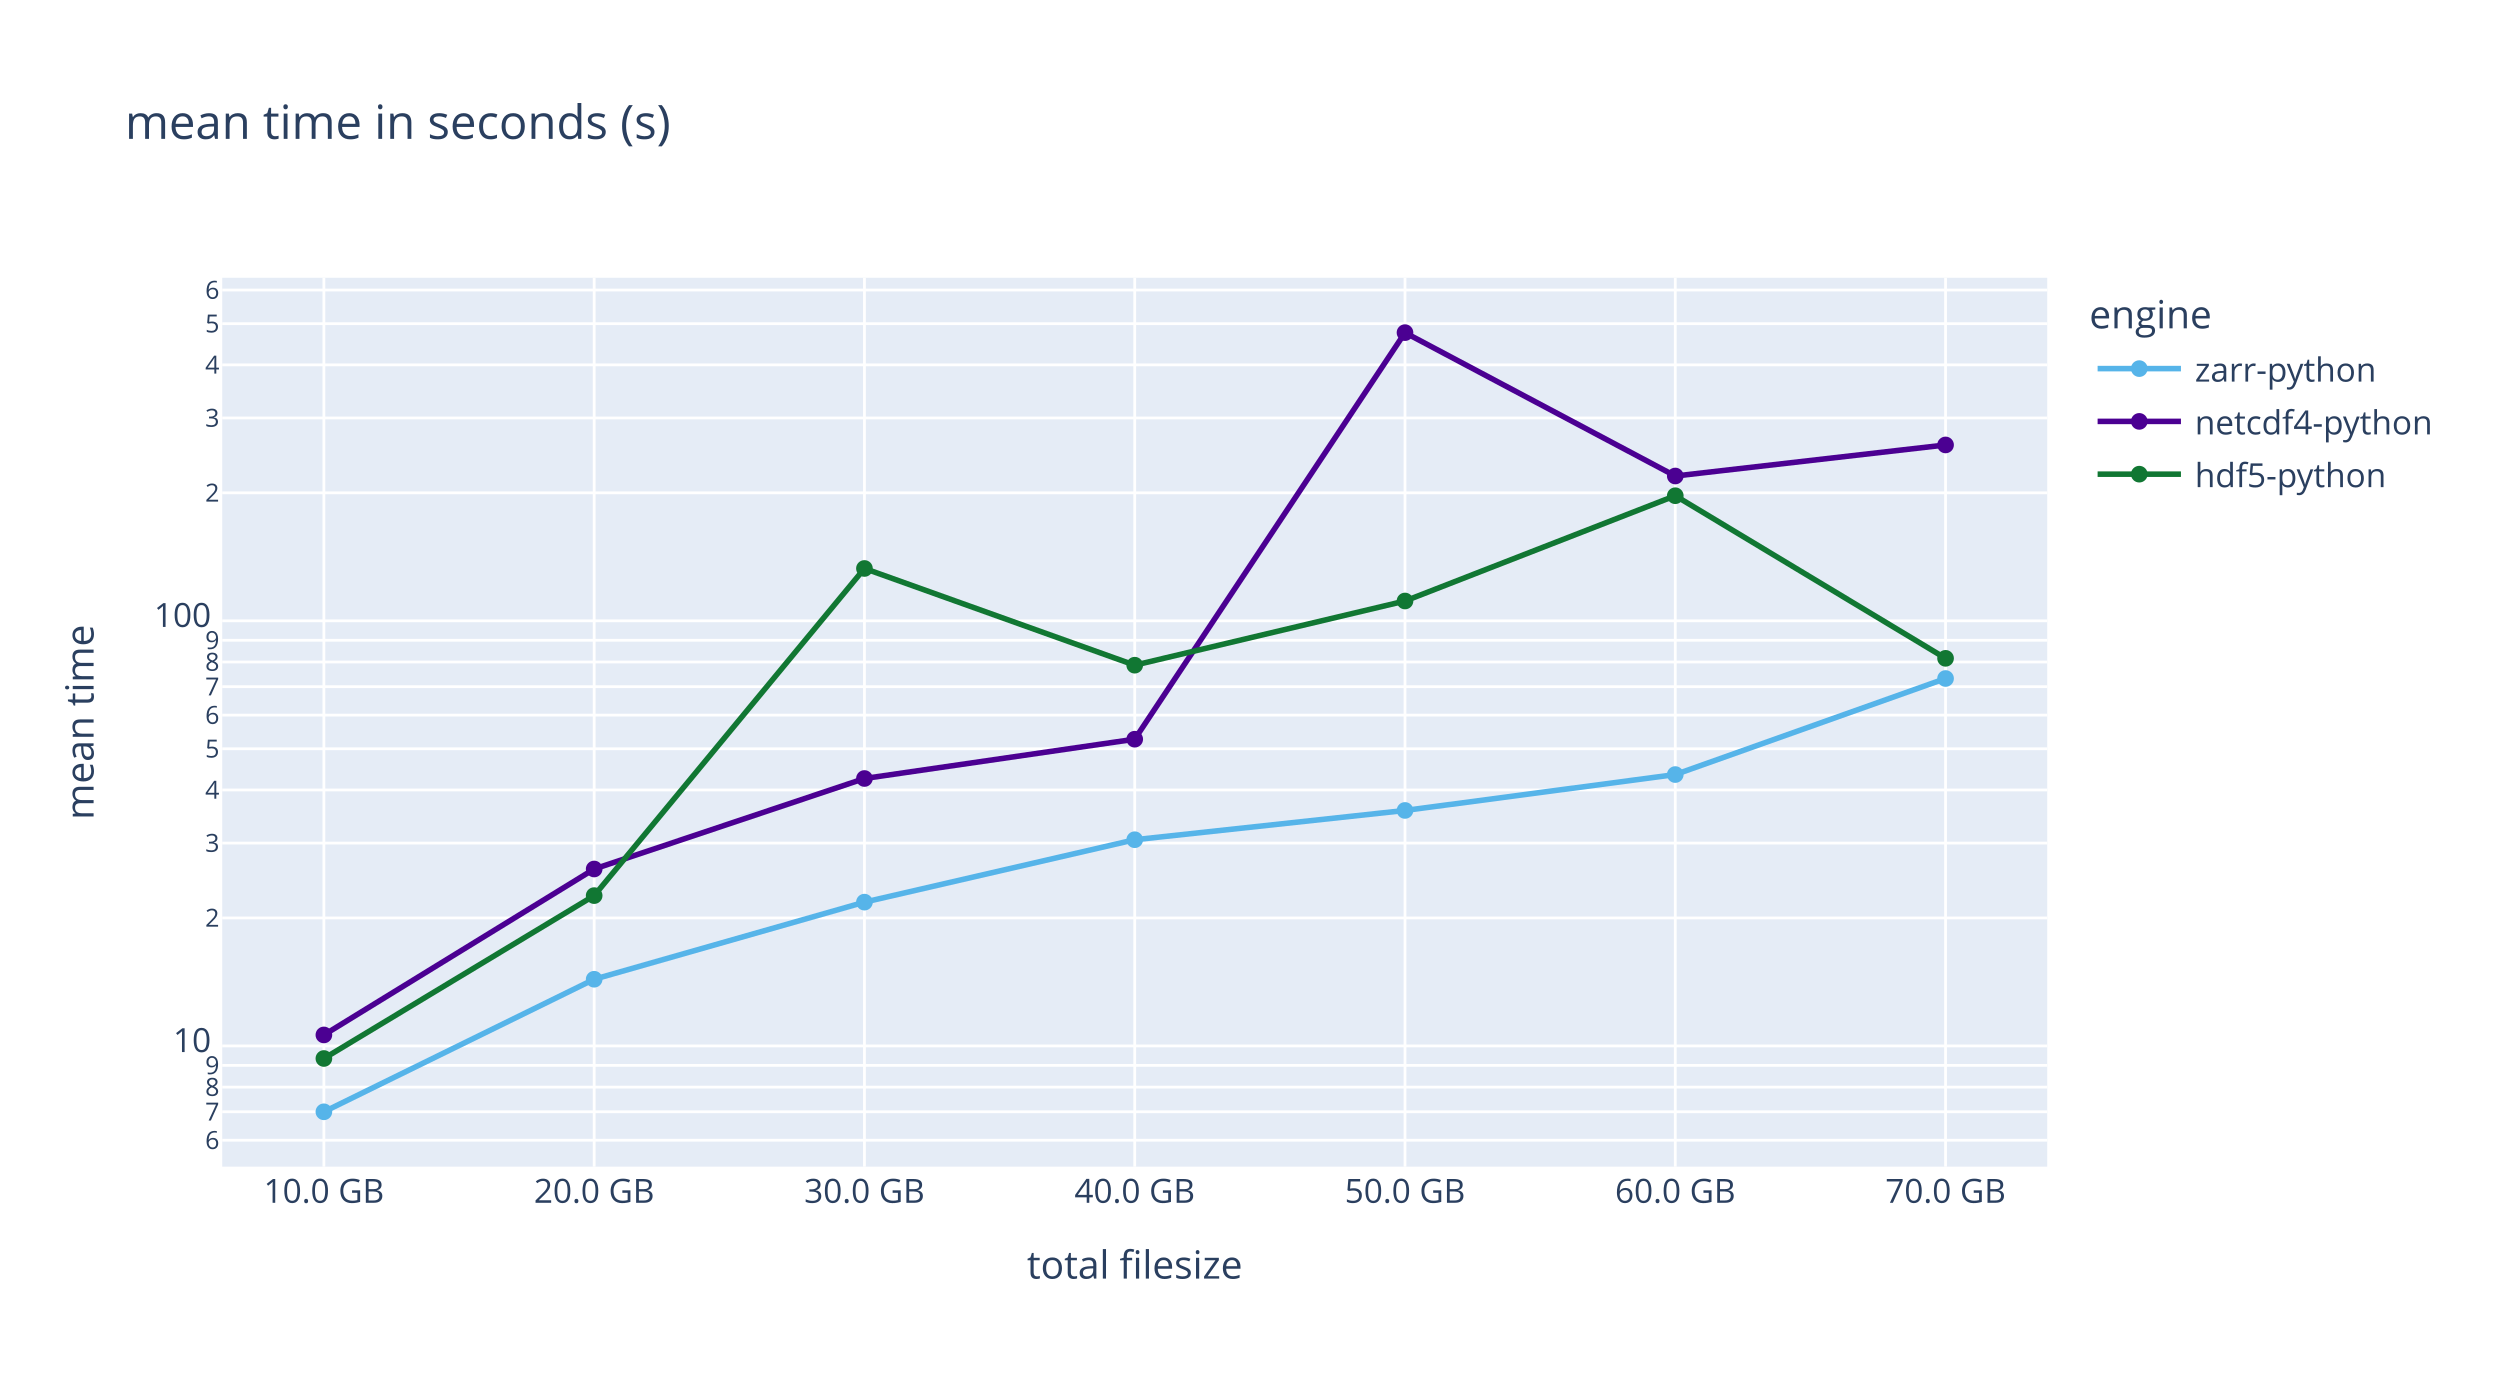
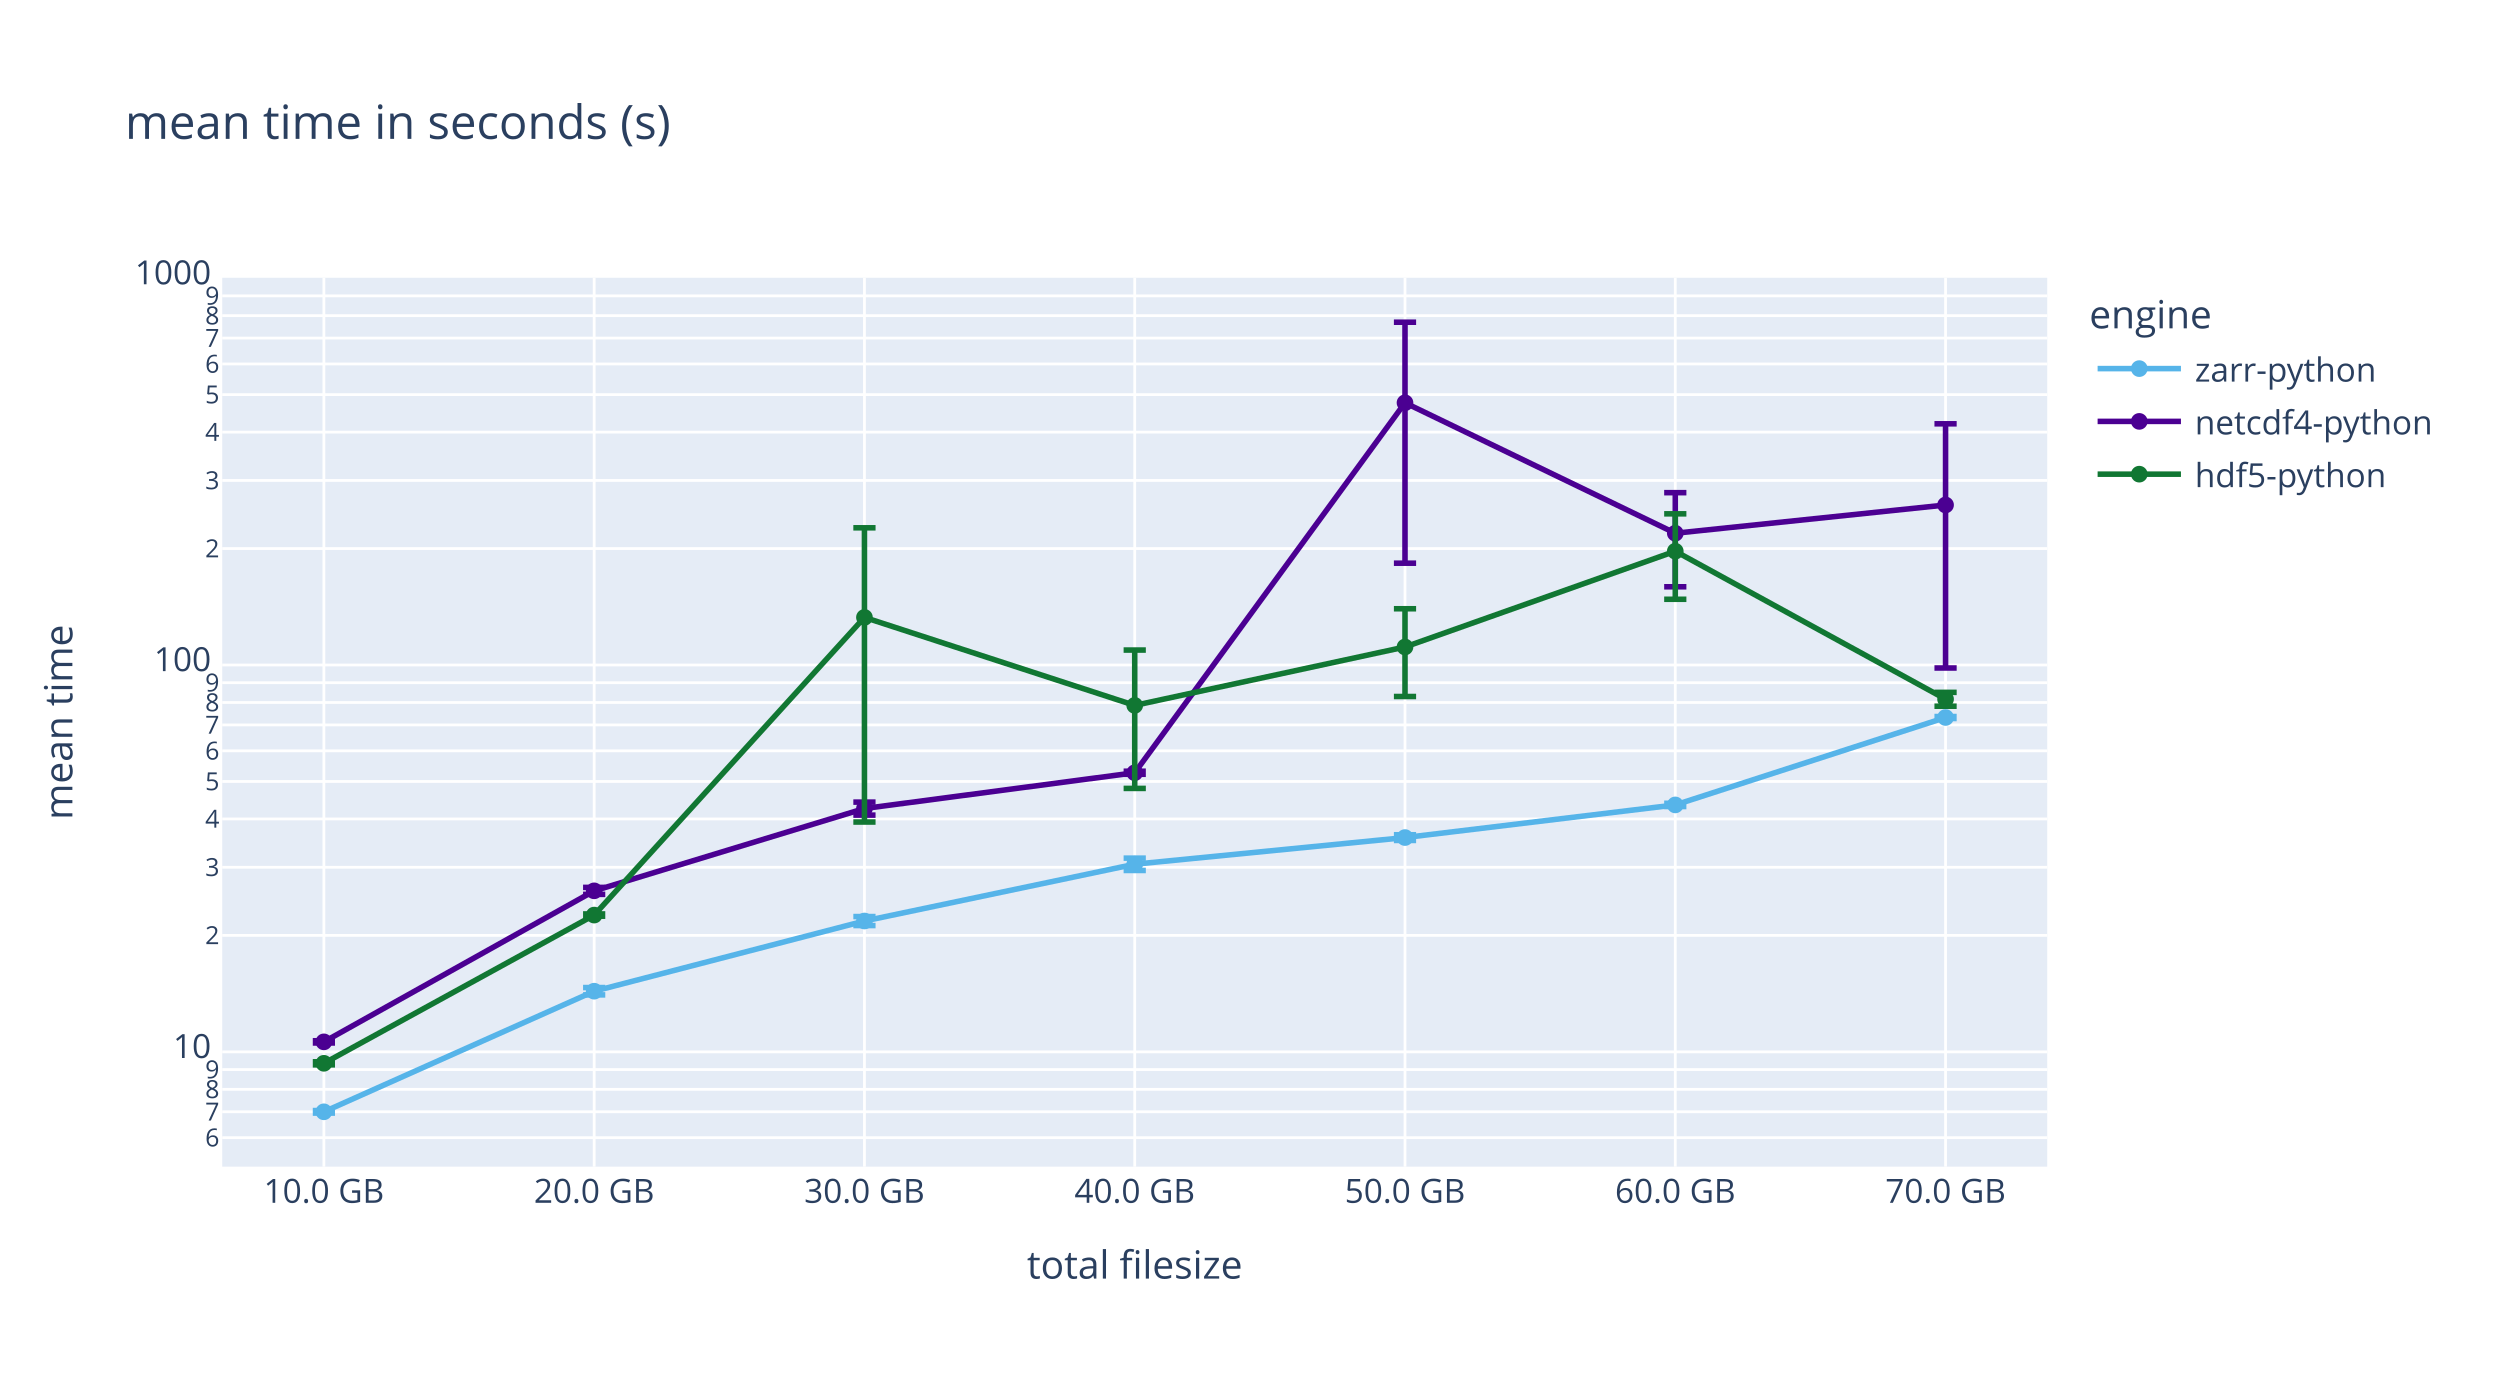
<svg xmlns="http://www.w3.org/2000/svg" class="main-svg" width="900" height="500" style="" viewBox="0 0 900 500">
  <rect x="0" y="0" width="900" height="500" style="fill: rgb(255, 255, 255); fill-opacity: 1;" />
-   <defs id="defs-751f26">
+   <defs id="defs-226119">
    <g class="clips">
-       <clipPath id="clip751f26xyplot" class="plotclip">
+       <clipPath id="clip226119xyplot" class="plotclip">
        <rect width="657" height="320" />
      </clipPath>
-       <clipPath class="axesclip" id="clip751f26x">
+       <clipPath class="axesclip" id="clip226119x">
        <rect x="80" y="0" width="657" height="500" />
      </clipPath>
-       <clipPath class="axesclip" id="clip751f26y">
+       <clipPath class="axesclip" id="clip226119y">
        <rect x="0" y="100" width="900" height="320" />
      </clipPath>
-       <clipPath class="axesclip" id="clip751f26xy">
+       <clipPath class="axesclip" id="clip226119xy">
        <rect x="80" y="100" width="657" height="320" />
      </clipPath>
    </g>
    <g class="gradients" />
    <g class="patterns" />
  </defs>
  <g class="bglayer">
    <rect class="bg" x="80" y="100" width="657" height="320" style="fill: rgb(229, 236, 246); fill-opacity: 1; stroke-width: 0;" />
  </g>
  <g class="layer-below">
    <g class="imagelayer" />
    <g class="shapelayer" />
  </g>
  <g class="cartesianlayer">
    <g class="subplot xy">
      <g class="layer-subplot">
        <g class="shapelayer" />
        <g class="imagelayer" />
      </g>
      <g class="minor-gridlayer">
        <g class="x" />
        <g class="y" />
      </g>
      <g class="gridlayer">
        <g class="x">
          <path class="xgrid crisp" transform="translate(116.6,0)" d="M0,100v320" style="stroke: rgb(255, 255, 255); stroke-opacity: 1; stroke-width: 1px;" />
          <path class="xgrid crisp" transform="translate(213.9,0)" d="M0,100v320" style="stroke: rgb(255, 255, 255); stroke-opacity: 1; stroke-width: 1px;" />
          <path class="xgrid crisp" transform="translate(311.2,0)" d="M0,100v320" style="stroke: rgb(255, 255, 255); stroke-opacity: 1; stroke-width: 1px;" />
          <path class="xgrid crisp" transform="translate(408.5,0)" d="M0,100v320" style="stroke: rgb(255, 255, 255); stroke-opacity: 1; stroke-width: 1px;" />
          <path class="xgrid crisp" transform="translate(505.8,0)" d="M0,100v320" style="stroke: rgb(255, 255, 255); stroke-opacity: 1; stroke-width: 1px;" />
          <path class="xgrid crisp" transform="translate(603.1,0)" d="M0,100v320" style="stroke: rgb(255, 255, 255); stroke-opacity: 1; stroke-width: 1px;" />
          <path class="xgrid crisp" transform="translate(700.4,0)" d="M0,100v320" style="stroke: rgb(255, 255, 255); stroke-opacity: 1; stroke-width: 1px;" />
        </g>
        <g class="y">
-           <path class="ygrid crisp" transform="translate(0,410.48)" d="M80,0h657" style="stroke: rgb(255, 255, 255); stroke-opacity: 1; stroke-width: 1px;" />
+           <path class="ygrid crisp" transform="translate(0,409.56)" d="M80,0h657" style="stroke: rgb(255, 255, 255); stroke-opacity: 1; stroke-width: 1px;" />
          <path class="ygrid crisp" transform="translate(0,400.24)" d="M80,0h657" style="stroke: rgb(255, 255, 255); stroke-opacity: 1; stroke-width: 1px;" />
-           <path class="ygrid crisp" transform="translate(0,391.36)" d="M80,0h657" style="stroke: rgb(255, 255, 255); stroke-opacity: 1; stroke-width: 1px;" />
-           <path class="ygrid crisp" transform="translate(0,383.54)" d="M80,0h657" style="stroke: rgb(255, 255, 255); stroke-opacity: 1; stroke-width: 1px;" />
-           <path class="ygrid crisp" transform="translate(0,376.53)" d="M80,0h657" style="stroke: rgb(255, 255, 255); stroke-opacity: 1; stroke-width: 1px;" />
-           <path class="ygrid crisp" transform="translate(0,330.46)" d="M80,0h657" style="stroke: rgb(255, 255, 255); stroke-opacity: 1; stroke-width: 1px;" />
-           <path class="ygrid crisp" transform="translate(0,303.51)" d="M80,0h657" style="stroke: rgb(255, 255, 255); stroke-opacity: 1; stroke-width: 1px;" />
-           <path class="ygrid crisp" transform="translate(0,284.39)" d="M80,0h657" style="stroke: rgb(255, 255, 255); stroke-opacity: 1; stroke-width: 1px;" />
-           <path class="ygrid crisp" transform="translate(0,269.56)" d="M80,0h657" style="stroke: rgb(255, 255, 255); stroke-opacity: 1; stroke-width: 1px;" />
-           <path class="ygrid crisp" transform="translate(0,257.44)" d="M80,0h657" style="stroke: rgb(255, 255, 255); stroke-opacity: 1; stroke-width: 1px;" />
-           <path class="ygrid crisp" transform="translate(0,247.2)" d="M80,0h657" style="stroke: rgb(255, 255, 255); stroke-opacity: 1; stroke-width: 1px;" />
-           <path class="ygrid crisp" transform="translate(0,238.32)" d="M80,0h657" style="stroke: rgb(255, 255, 255); stroke-opacity: 1; stroke-width: 1px;" />
-           <path class="ygrid crisp" transform="translate(0,230.5)" d="M80,0h657" style="stroke: rgb(255, 255, 255); stroke-opacity: 1; stroke-width: 1px;" />
-           <path class="ygrid crisp" transform="translate(0,223.49)" d="M80,0h657" style="stroke: rgb(255, 255, 255); stroke-opacity: 1; stroke-width: 1px;" />
-           <path class="ygrid crisp" transform="translate(0,177.42)" d="M80,0h657" style="stroke: rgb(255, 255, 255); stroke-opacity: 1; stroke-width: 1px;" />
-           <path class="ygrid crisp" transform="translate(0,150.47)" d="M80,0h657" style="stroke: rgb(255, 255, 255); stroke-opacity: 1; stroke-width: 1px;" />
-           <path class="ygrid crisp" transform="translate(0,131.35)" d="M80,0h657" style="stroke: rgb(255, 255, 255); stroke-opacity: 1; stroke-width: 1px;" />
-           <path class="ygrid crisp" transform="translate(0,116.52)" d="M80,0h657" style="stroke: rgb(255, 255, 255); stroke-opacity: 1; stroke-width: 1px;" />
-           <path class="ygrid crisp" transform="translate(0,104.41)" d="M80,0h657" style="stroke: rgb(255, 255, 255); stroke-opacity: 1; stroke-width: 1px;" />
+           <path class="ygrid crisp" transform="translate(0,392.16)" d="M80,0h657" style="stroke: rgb(255, 255, 255); stroke-opacity: 1; stroke-width: 1px;" />
+           <path class="ygrid crisp" transform="translate(0,385.04)" d="M80,0h657" style="stroke: rgb(255, 255, 255); stroke-opacity: 1; stroke-width: 1px;" />
+           <path class="ygrid crisp" transform="translate(0,378.67)" d="M80,0h657" style="stroke: rgb(255, 255, 255); stroke-opacity: 1; stroke-width: 1px;" />
+           <path class="ygrid crisp" transform="translate(0,336.74)" d="M80,0h657" style="stroke: rgb(255, 255, 255); stroke-opacity: 1; stroke-width: 1px;" />
+           <path class="ygrid crisp" transform="translate(0,312.22)" d="M80,0h657" style="stroke: rgb(255, 255, 255); stroke-opacity: 1; stroke-width: 1px;" />
+           <path class="ygrid crisp" transform="translate(0,294.82)" d="M80,0h657" style="stroke: rgb(255, 255, 255); stroke-opacity: 1; stroke-width: 1px;" />
+           <path class="ygrid crisp" transform="translate(0,281.33)" d="M80,0h657" style="stroke: rgb(255, 255, 255); stroke-opacity: 1; stroke-width: 1px;" />
+           <path class="ygrid crisp" transform="translate(0,270.3)" d="M80,0h657" style="stroke: rgb(255, 255, 255); stroke-opacity: 1; stroke-width: 1px;" />
+           <path class="ygrid crisp" transform="translate(0,260.97)" d="M80,0h657" style="stroke: rgb(255, 255, 255); stroke-opacity: 1; stroke-width: 1px;" />
+           <path class="ygrid crisp" transform="translate(0,252.9)" d="M80,0h657" style="stroke: rgb(255, 255, 255); stroke-opacity: 1; stroke-width: 1px;" />
+           <path class="ygrid crisp" transform="translate(0,245.77)" d="M80,0h657" style="stroke: rgb(255, 255, 255); stroke-opacity: 1; stroke-width: 1px;" />
+           <path class="ygrid crisp" transform="translate(0,239.4)" d="M80,0h657" style="stroke: rgb(255, 255, 255); stroke-opacity: 1; stroke-width: 1px;" />
+           <path class="ygrid crisp" transform="translate(0,197.48)" d="M80,0h657" style="stroke: rgb(255, 255, 255); stroke-opacity: 1; stroke-width: 1px;" />
+           <path class="ygrid crisp" transform="translate(0,172.96)" d="M80,0h657" style="stroke: rgb(255, 255, 255); stroke-opacity: 1; stroke-width: 1px;" />
+           <path class="ygrid crisp" transform="translate(0,155.56)" d="M80,0h657" style="stroke: rgb(255, 255, 255); stroke-opacity: 1; stroke-width: 1px;" />
+           <path class="ygrid crisp" transform="translate(0,142.06)" d="M80,0h657" style="stroke: rgb(255, 255, 255); stroke-opacity: 1; stroke-width: 1px;" />
+           <path class="ygrid crisp" transform="translate(0,131.03)" d="M80,0h657" style="stroke: rgb(255, 255, 255); stroke-opacity: 1; stroke-width: 1px;" />
+           <path class="ygrid crisp" transform="translate(0,121.71)" d="M80,0h657" style="stroke: rgb(255, 255, 255); stroke-opacity: 1; stroke-width: 1px;" />
+           <path class="ygrid crisp" transform="translate(0,113.63)" d="M80,0h657" style="stroke: rgb(255, 255, 255); stroke-opacity: 1; stroke-width: 1px;" />
+           <path class="ygrid crisp" transform="translate(0,106.51)" d="M80,0h657" style="stroke: rgb(255, 255, 255); stroke-opacity: 1; stroke-width: 1px;" />
        </g>
      </g>
      <g class="zerolinelayer" />
      <g class="layer-between">
        <g class="shapelayer" />
        <g class="imagelayer" />
      </g>
      <path class="xlines-below" />
      <path class="ylines-below" />
      <g class="overlines-below" />
      <g class="xaxislayer-below" />
      <g class="yaxislayer-below" />
      <g class="overaxes-below" />
      <g class="overplot">
-         <g class="xy" transform="translate(80,100)" clip-path="url(#clip751f26xyplot)">
+         <g class="xy" transform="translate(80,100)" clip-path="url(#clip226119xyplot)">
          <g class="scatterlayer mlayer">
-             <g class="trace scatter trace67df8c" style="stroke-miterlimit: 2; opacity: 1;">
+             <g class="trace scatter trace2de178" style="stroke-miterlimit: 2; opacity: 1;">
              <g class="fills" />
-               <g class="errorbars" />
+               <g class="errorbars">
+                 <g class="errorbar">
+                   <path class="yerror" d="M32.6,299.8h8m-4,0V300.71m-4,0h8" style="vector-effect: none; stroke-width: 2px; stroke: rgb(86, 180, 233); stroke-opacity: 1;" />
+                 </g>
+                 <g class="errorbar">
+                   <path class="yerror" d="M129.9,255.52h8m-4,0V258.16m-4,0h8" style="vector-effect: none; stroke-width: 2px; stroke: rgb(86, 180, 233); stroke-opacity: 1;" />
+                 </g>
+                 <g class="errorbar">
+                   <path class="yerror" d="M227.2,229.96h8m-4,0V233.2m-4,0h8" style="vector-effect: none; stroke-width: 2px; stroke: rgb(86, 180, 233); stroke-opacity: 1;" />
+                 </g>
+                 <g class="errorbar">
+                   <path class="yerror" d="M324.5,208.93h8m-4,0V213.37m-4,0h8" style="vector-effect: none; stroke-width: 2px; stroke: rgb(86, 180, 233); stroke-opacity: 1;" />
+                 </g>
+                 <g class="errorbar">
+                   <path class="yerror" d="M421.8,200.51h8m-4,0V202.56m-4,0h8" style="vector-effect: none; stroke-width: 2px; stroke: rgb(86, 180, 233); stroke-opacity: 1;" />
+                 </g>
+                 <g class="errorbar">
+                   <path class="yerror" d="M519.1,189.18h8m-4,0V190.35m-4,0h8" style="vector-effect: none; stroke-width: 2px; stroke: rgb(86, 180, 233); stroke-opacity: 1;" />
+                 </g>
+                 <g class="errorbar">
+                   <path class="yerror" d="M616.4,157.95h8m-4,0V158.66m-4,0h8" style="vector-effect: none; stroke-width: 2px; stroke: rgb(86, 180, 233); stroke-opacity: 1;" />
+                 </g>
+               </g>
              <g class="lines">
-                 <path class="js-line" d="M36.6,300.25L133.9,252.53L231.2,224.77L328.5,202.3L425.8,191.76L523.1,178.84L620.4,144.26" style="vector-effect: none; fill: none; stroke: rgb(86, 180, 233); stroke-opacity: 1; stroke-width: 2px; opacity: 1;" />
+                 <path class="js-line" d="M36.6,300.25L133.9,256.83L231.2,231.56L328.5,211.11L425.8,201.52L523.1,189.77L620.4,158.3" style="vector-effect: none; fill: none; stroke: rgb(86, 180, 233); stroke-opacity: 1; stroke-width: 2px; opacity: 1;" />
              </g>
              <g class="points">
                <path class="point plotly-customdata" transform="translate(36.6,300.25)" d="M3,0A3,3 0 1,1 0,-3A3,3 0 0,1 3,0Z" style="opacity: 1; stroke-width: 0px; fill: rgb(86, 180, 233); fill-opacity: 1;" />
-                 <path class="point plotly-customdata" transform="translate(133.9,252.53)" d="M3,0A3,3 0 1,1 0,-3A3,3 0 0,1 3,0Z" style="opacity: 1; stroke-width: 0px; fill: rgb(86, 180, 233); fill-opacity: 1;" />
-                 <path class="point plotly-customdata" transform="translate(231.2,224.77)" d="M3,0A3,3 0 1,1 0,-3A3,3 0 0,1 3,0Z" style="opacity: 1; stroke-width: 0px; fill: rgb(86, 180, 233); fill-opacity: 1;" />
-                 <path class="point plotly-customdata" transform="translate(328.5,202.3)" d="M3,0A3,3 0 1,1 0,-3A3,3 0 0,1 3,0Z" style="opacity: 1; stroke-width: 0px; fill: rgb(86, 180, 233); fill-opacity: 1;" />
-                 <path class="point plotly-customdata" transform="translate(425.8,191.76)" d="M3,0A3,3 0 1,1 0,-3A3,3 0 0,1 3,0Z" style="opacity: 1; stroke-width: 0px; fill: rgb(86, 180, 233); fill-opacity: 1;" />
-                 <path class="point plotly-customdata" transform="translate(523.1,178.84)" d="M3,0A3,3 0 1,1 0,-3A3,3 0 0,1 3,0Z" style="opacity: 1; stroke-width: 0px; fill: rgb(86, 180, 233); fill-opacity: 1;" />
-                 <path class="point plotly-customdata" transform="translate(620.4,144.26)" d="M3,0A3,3 0 1,1 0,-3A3,3 0 0,1 3,0Z" style="opacity: 1; stroke-width: 0px; fill: rgb(86, 180, 233); fill-opacity: 1;" />
+                 <path class="point plotly-customdata" transform="translate(133.9,256.83)" d="M3,0A3,3 0 1,1 0,-3A3,3 0 0,1 3,0Z" style="opacity: 1; stroke-width: 0px; fill: rgb(86, 180, 233); fill-opacity: 1;" />
+                 <path class="point plotly-customdata" transform="translate(231.2,231.56)" d="M3,0A3,3 0 1,1 0,-3A3,3 0 0,1 3,0Z" style="opacity: 1; stroke-width: 0px; fill: rgb(86, 180, 233); fill-opacity: 1;" />
+                 <path class="point plotly-customdata" transform="translate(328.5,211.11)" d="M3,0A3,3 0 1,1 0,-3A3,3 0 0,1 3,0Z" style="opacity: 1; stroke-width: 0px; fill: rgb(86, 180, 233); fill-opacity: 1;" />
+                 <path class="point plotly-customdata" transform="translate(425.8,201.52)" d="M3,0A3,3 0 1,1 0,-3A3,3 0 0,1 3,0Z" style="opacity: 1; stroke-width: 0px; fill: rgb(86, 180, 233); fill-opacity: 1;" />
+                 <path class="point plotly-customdata" transform="translate(523.1,189.77)" d="M3,0A3,3 0 1,1 0,-3A3,3 0 0,1 3,0Z" style="opacity: 1; stroke-width: 0px; fill: rgb(86, 180, 233); fill-opacity: 1;" />
+                 <path class="point plotly-customdata" transform="translate(620.4,158.3)" d="M3,0A3,3 0 1,1 0,-3A3,3 0 0,1 3,0Z" style="opacity: 1; stroke-width: 0px; fill: rgb(86, 180, 233); fill-opacity: 1;" />
              </g>
              <g class="text" />
            </g>
-             <g class="trace scatter tracefeea75" style="stroke-miterlimit: 2; opacity: 1;">
+             <g class="trace scatter tracea28fb2" style="stroke-miterlimit: 2; opacity: 1;">
              <g class="fills" />
-               <g class="errorbars" />
+               <g class="errorbars">
+                 <g class="errorbar">
+                   <path class="yerror" d="M32.6,274.67h8m-4,0V275.47m-4,0h8" style="vector-effect: none; stroke-width: 2px; stroke: rgb(75, 0, 146); stroke-opacity: 1;" />
+                 </g>
+                 <g class="errorbar">
+                   <path class="yerror" d="M129.9,219.46h8m-4,0V221.97m-4,0h8" style="vector-effect: none; stroke-width: 2px; stroke: rgb(75, 0, 146); stroke-opacity: 1;" />
+                 </g>
+                 <g class="errorbar">
+                   <path class="yerror" d="M227.2,188.76h8m-4,0V193.44m-4,0h8" style="vector-effect: none; stroke-width: 2px; stroke: rgb(75, 0, 146); stroke-opacity: 1;" />
+                 </g>
+                 <g class="errorbar">
+                   <path class="yerror" d="M324.5,177.64h8m-4,0V178.74m-4,0h8" style="vector-effect: none; stroke-width: 2px; stroke: rgb(75, 0, 146); stroke-opacity: 1;" />
+                 </g>
+                 <g class="errorbar">
+                   <path class="yerror" d="M421.8,16h8m-4,0V102.75m-4,0h8" style="vector-effect: none; stroke-width: 2px; stroke: rgb(75, 0, 146); stroke-opacity: 1;" />
+                 </g>
+                 <g class="errorbar">
+                   <path class="yerror" d="M519.1,77.36h8m-4,0V111.24m-4,0h8" style="vector-effect: none; stroke-width: 2px; stroke: rgb(75, 0, 146); stroke-opacity: 1;" />
+                 </g>
+                 <g class="errorbar">
+                   <path class="yerror" d="M616.4,52.57h8m-4,0V140.48m-4,0h8" style="vector-effect: none; stroke-width: 2px; stroke: rgb(75, 0, 146); stroke-opacity: 1;" />
+                 </g>
+               </g>
              <g class="lines">
-                 <path class="js-line" d="M36.6,272.58L133.9,212.84L231.2,180.26L328.5,166.11L425.8,19.75L523.1,71.36L620.4,60.18" style="vector-effect: none; fill: none; stroke: rgb(75, 0, 146); stroke-opacity: 1; stroke-width: 2px; opacity: 1;" />
+                 <path class="js-line" d="M36.6,275.07L133.9,220.7L231.2,191.06L328.5,178.19L425.8,45L523.1,91.96L620.4,81.79" style="vector-effect: none; fill: none; stroke: rgb(75, 0, 146); stroke-opacity: 1; stroke-width: 2px; opacity: 1;" />
              </g>
              <g class="points">
-                 <path class="point plotly-customdata" transform="translate(36.6,272.58)" d="M3,0A3,3 0 1,1 0,-3A3,3 0 0,1 3,0Z" style="opacity: 1; stroke-width: 0px; fill: rgb(75, 0, 146); fill-opacity: 1;" />
-                 <path class="point plotly-customdata" transform="translate(133.9,212.84)" d="M3,0A3,3 0 1,1 0,-3A3,3 0 0,1 3,0Z" style="opacity: 1; stroke-width: 0px; fill: rgb(75, 0, 146); fill-opacity: 1;" />
-                 <path class="point plotly-customdata" transform="translate(231.2,180.26)" d="M3,0A3,3 0 1,1 0,-3A3,3 0 0,1 3,0Z" style="opacity: 1; stroke-width: 0px; fill: rgb(75, 0, 146); fill-opacity: 1;" />
-                 <path class="point plotly-customdata" transform="translate(328.5,166.11)" d="M3,0A3,3 0 1,1 0,-3A3,3 0 0,1 3,0Z" style="opacity: 1; stroke-width: 0px; fill: rgb(75, 0, 146); fill-opacity: 1;" />
-                 <path class="point plotly-customdata" transform="translate(425.8,19.75)" d="M3,0A3,3 0 1,1 0,-3A3,3 0 0,1 3,0Z" style="opacity: 1; stroke-width: 0px; fill: rgb(75, 0, 146); fill-opacity: 1;" />
-                 <path class="point plotly-customdata" transform="translate(523.1,71.36)" d="M3,0A3,3 0 1,1 0,-3A3,3 0 0,1 3,0Z" style="opacity: 1; stroke-width: 0px; fill: rgb(75, 0, 146); fill-opacity: 1;" />
-                 <path class="point plotly-customdata" transform="translate(620.4,60.18)" d="M3,0A3,3 0 1,1 0,-3A3,3 0 0,1 3,0Z" style="opacity: 1; stroke-width: 0px; fill: rgb(75, 0, 146); fill-opacity: 1;" />
+                 <path class="point plotly-customdata" transform="translate(36.6,275.07)" d="M3,0A3,3 0 1,1 0,-3A3,3 0 0,1 3,0Z" style="opacity: 1; stroke-width: 0px; fill: rgb(75, 0, 146); fill-opacity: 1;" />
+                 <path class="point plotly-customdata" transform="translate(133.9,220.7)" d="M3,0A3,3 0 1,1 0,-3A3,3 0 0,1 3,0Z" style="opacity: 1; stroke-width: 0px; fill: rgb(75, 0, 146); fill-opacity: 1;" />
+                 <path class="point plotly-customdata" transform="translate(231.2,191.06)" d="M3,0A3,3 0 1,1 0,-3A3,3 0 0,1 3,0Z" style="opacity: 1; stroke-width: 0px; fill: rgb(75, 0, 146); fill-opacity: 1;" />
+                 <path class="point plotly-customdata" transform="translate(328.5,178.19)" d="M3,0A3,3 0 1,1 0,-3A3,3 0 0,1 3,0Z" style="opacity: 1; stroke-width: 0px; fill: rgb(75, 0, 146); fill-opacity: 1;" />
+                 <path class="point plotly-customdata" transform="translate(425.8,45)" d="M3,0A3,3 0 1,1 0,-3A3,3 0 0,1 3,0Z" style="opacity: 1; stroke-width: 0px; fill: rgb(75, 0, 146); fill-opacity: 1;" />
+                 <path class="point plotly-customdata" transform="translate(523.1,91.96)" d="M3,0A3,3 0 1,1 0,-3A3,3 0 0,1 3,0Z" style="opacity: 1; stroke-width: 0px; fill: rgb(75, 0, 146); fill-opacity: 1;" />
+                 <path class="point plotly-customdata" transform="translate(620.4,81.79)" d="M3,0A3,3 0 1,1 0,-3A3,3 0 0,1 3,0Z" style="opacity: 1; stroke-width: 0px; fill: rgb(75, 0, 146); fill-opacity: 1;" />
              </g>
              <g class="text" />
            </g>
-             <g class="trace scatter traced95f2e" style="stroke-miterlimit: 2; opacity: 1;">
+             <g class="trace scatter trace66c8f7" style="stroke-miterlimit: 2; opacity: 1;">
              <g class="fills" />
-               <g class="errorbars" />
+               <g class="errorbars">
+                 <g class="errorbar">
+                   <path class="yerror" d="M32.6,282.25h8m-4,0V283.34m-4,0h8" style="vector-effect: none; stroke-width: 2px; stroke: rgb(17, 119, 51); stroke-opacity: 1;" />
+                 </g>
+                 <g class="errorbar">
+                   <path class="yerror" d="M129.9,229.02h8m-4,0V229.83m-4,0h8" style="vector-effect: none; stroke-width: 2px; stroke: rgb(17, 119, 51); stroke-opacity: 1;" />
+                 </g>
+                 <g class="errorbar">
+                   <path class="yerror" d="M227.2,90.01h8m-4,0V195.93m-4,0h8" style="vector-effect: none; stroke-width: 2px; stroke: rgb(17, 119, 51); stroke-opacity: 1;" />
+                 </g>
+                 <g class="errorbar">
+                   <path class="yerror" d="M324.5,134.02h8m-4,0V183.83m-4,0h8" style="vector-effect: none; stroke-width: 2px; stroke: rgb(17, 119, 51); stroke-opacity: 1;" />
+                 </g>
+                 <g class="errorbar">
+                   <path class="yerror" d="M421.8,119.15h8m-4,0V150.74m-4,0h8" style="vector-effect: none; stroke-width: 2px; stroke: rgb(17, 119, 51); stroke-opacity: 1;" />
+                 </g>
+                 <g class="errorbar">
+                   <path class="yerror" d="M519.1,84.98h8m-4,0V115.74m-4,0h8" style="vector-effect: none; stroke-width: 2px; stroke: rgb(17, 119, 51); stroke-opacity: 1;" />
+                 </g>
+                 <g class="errorbar">
+                   <path class="yerror" d="M616.4,149.25h8m-4,0V154.24m-4,0h8" style="vector-effect: none; stroke-width: 2px; stroke: rgb(17, 119, 51); stroke-opacity: 1;" />
+                 </g>
+               </g>
              <g class="lines">
-                 <path class="js-line" d="M36.6,281.06L133.9,222.42L231.2,104.65L328.5,139.47L425.8,116.36L523.1,78.46L620.4,137" style="vector-effect: none; fill: none; stroke: rgb(17, 119, 51); stroke-opacity: 1; stroke-width: 2px; opacity: 1;" />
+                 <path class="js-line" d="M36.6,282.79L133.9,229.43L231.2,122.26L328.5,153.94L425.8,132.91L523.1,98.43L620.4,151.69" style="vector-effect: none; fill: none; stroke: rgb(17, 119, 51); stroke-opacity: 1; stroke-width: 2px; opacity: 1;" />
              </g>
              <g class="points">
-                 <path class="point plotly-customdata" transform="translate(36.6,281.06)" d="M3,0A3,3 0 1,1 0,-3A3,3 0 0,1 3,0Z" style="opacity: 1; stroke-width: 0px; fill: rgb(17, 119, 51); fill-opacity: 1;" />
-                 <path class="point plotly-customdata" transform="translate(133.9,222.42)" d="M3,0A3,3 0 1,1 0,-3A3,3 0 0,1 3,0Z" style="opacity: 1; stroke-width: 0px; fill: rgb(17, 119, 51); fill-opacity: 1;" />
-                 <path class="point plotly-customdata" transform="translate(231.2,104.65)" d="M3,0A3,3 0 1,1 0,-3A3,3 0 0,1 3,0Z" style="opacity: 1; stroke-width: 0px; fill: rgb(17, 119, 51); fill-opacity: 1;" />
-                 <path class="point plotly-customdata" transform="translate(328.5,139.47)" d="M3,0A3,3 0 1,1 0,-3A3,3 0 0,1 3,0Z" style="opacity: 1; stroke-width: 0px; fill: rgb(17, 119, 51); fill-opacity: 1;" />
-                 <path class="point plotly-customdata" transform="translate(425.8,116.36)" d="M3,0A3,3 0 1,1 0,-3A3,3 0 0,1 3,0Z" style="opacity: 1; stroke-width: 0px; fill: rgb(17, 119, 51); fill-opacity: 1;" />
-                 <path class="point plotly-customdata" transform="translate(523.1,78.46)" d="M3,0A3,3 0 1,1 0,-3A3,3 0 0,1 3,0Z" style="opacity: 1; stroke-width: 0px; fill: rgb(17, 119, 51); fill-opacity: 1;" />
-                 <path class="point plotly-customdata" transform="translate(620.4,137)" d="M3,0A3,3 0 1,1 0,-3A3,3 0 0,1 3,0Z" style="opacity: 1; stroke-width: 0px; fill: rgb(17, 119, 51); fill-opacity: 1;" />
+                 <path class="point plotly-customdata" transform="translate(36.6,282.79)" d="M3,0A3,3 0 1,1 0,-3A3,3 0 0,1 3,0Z" style="opacity: 1; stroke-width: 0px; fill: rgb(17, 119, 51); fill-opacity: 1;" />
+                 <path class="point plotly-customdata" transform="translate(133.9,229.43)" d="M3,0A3,3 0 1,1 0,-3A3,3 0 0,1 3,0Z" style="opacity: 1; stroke-width: 0px; fill: rgb(17, 119, 51); fill-opacity: 1;" />
+                 <path class="point plotly-customdata" transform="translate(231.2,122.26)" d="M3,0A3,3 0 1,1 0,-3A3,3 0 0,1 3,0Z" style="opacity: 1; stroke-width: 0px; fill: rgb(17, 119, 51); fill-opacity: 1;" />
+                 <path class="point plotly-customdata" transform="translate(328.5,153.94)" d="M3,0A3,3 0 1,1 0,-3A3,3 0 0,1 3,0Z" style="opacity: 1; stroke-width: 0px; fill: rgb(17, 119, 51); fill-opacity: 1;" />
+                 <path class="point plotly-customdata" transform="translate(425.8,132.91)" d="M3,0A3,3 0 1,1 0,-3A3,3 0 0,1 3,0Z" style="opacity: 1; stroke-width: 0px; fill: rgb(17, 119, 51); fill-opacity: 1;" />
+                 <path class="point plotly-customdata" transform="translate(523.1,98.43)" d="M3,0A3,3 0 1,1 0,-3A3,3 0 0,1 3,0Z" style="opacity: 1; stroke-width: 0px; fill: rgb(17, 119, 51); fill-opacity: 1;" />
+                 <path class="point plotly-customdata" transform="translate(620.4,151.69)" d="M3,0A3,3 0 1,1 0,-3A3,3 0 0,1 3,0Z" style="opacity: 1; stroke-width: 0px; fill: rgb(17, 119, 51); fill-opacity: 1;" />
              </g>
              <g class="text" />
            </g>
          </g>
        </g>
      </g>
      <path class="xlines-above crisp" d="M0,0" style="fill: none;" />
      <path class="ylines-above crisp" d="M0,0" style="fill: none;" />
      <g class="overlines-above" />
      <g class="xaxislayer-above">
        <g class="xtick">
          <text text-anchor="middle" x="0" y="433" transform="translate(116.6,0)" style="font-family: 'Open Sans', verdana, arial, sans-serif; font-size: 12px; fill: rgb(42, 63, 95); fill-opacity: 1; white-space: pre; opacity: 1;">10.0 GB</text>
        </g>
        <g class="xtick">
          <text text-anchor="middle" x="0" y="433" transform="translate(213.9,0)" style="font-family: 'Open Sans', verdana, arial, sans-serif; font-size: 12px; fill: rgb(42, 63, 95); fill-opacity: 1; white-space: pre; opacity: 1;">20.0 GB</text>
        </g>
        <g class="xtick">
          <text text-anchor="middle" x="0" y="433" transform="translate(311.2,0)" style="font-family: 'Open Sans', verdana, arial, sans-serif; font-size: 12px; fill: rgb(42, 63, 95); fill-opacity: 1; white-space: pre; opacity: 1;">30.0 GB</text>
        </g>
        <g class="xtick">
          <text text-anchor="middle" x="0" y="433" transform="translate(408.5,0)" style="font-family: 'Open Sans', verdana, arial, sans-serif; font-size: 12px; fill: rgb(42, 63, 95); fill-opacity: 1; white-space: pre; opacity: 1;">40.0 GB</text>
        </g>
        <g class="xtick">
          <text text-anchor="middle" x="0" y="433" transform="translate(505.8,0)" style="font-family: 'Open Sans', verdana, arial, sans-serif; font-size: 12px; fill: rgb(42, 63, 95); fill-opacity: 1; white-space: pre; opacity: 1;">50.0 GB</text>
        </g>
        <g class="xtick">
          <text text-anchor="middle" x="0" y="433" transform="translate(603.1,0)" style="font-family: 'Open Sans', verdana, arial, sans-serif; font-size: 12px; fill: rgb(42, 63, 95); fill-opacity: 1; white-space: pre; opacity: 1;">60.0 GB</text>
        </g>
        <g class="xtick">
          <text text-anchor="middle" x="0" y="433" transform="translate(700.4,0)" style="font-family: 'Open Sans', verdana, arial, sans-serif; font-size: 12px; fill: rgb(42, 63, 95); fill-opacity: 1; white-space: pre; opacity: 1;">70.0 GB</text>
        </g>
      </g>
      <g class="yaxislayer-above">
        <g class="ytick">
-           <text text-anchor="end" x="79" y="3.15" transform="translate(0,410.48)" style="font-family: 'Open Sans', verdana, arial, sans-serif; font-size: 9px; fill: rgb(42, 63, 95); fill-opacity: 1; white-space: pre; opacity: 1;">6</text>
+           <text text-anchor="end" x="79" y="3.15" transform="translate(0,409.56)" style="font-family: 'Open Sans', verdana, arial, sans-serif; font-size: 9px; fill: rgb(42, 63, 95); fill-opacity: 1; white-space: pre; opacity: 1;">6</text>
        </g>
        <g class="ytick">
          <text text-anchor="end" x="79" y="3.15" style="font-family: 'Open Sans', verdana, arial, sans-serif; font-size: 9px; fill: rgb(42, 63, 95); fill-opacity: 1; white-space: pre; opacity: 1;" transform="translate(0,400.24)">7</text>
        </g>
        <g class="ytick">
-           <text text-anchor="end" x="79" y="3.15" style="font-family: 'Open Sans', verdana, arial, sans-serif; font-size: 9px; fill: rgb(42, 63, 95); fill-opacity: 1; white-space: pre; opacity: 1;" transform="translate(0,391.36)">8</text>
-         </g>
-         <g class="ytick">
-           <text text-anchor="end" x="79" y="3.15" style="font-family: 'Open Sans', verdana, arial, sans-serif; font-size: 9px; fill: rgb(42, 63, 95); fill-opacity: 1; white-space: pre; opacity: 1;" transform="translate(0,383.54)">9</text>
-         </g>
-         <g class="ytick">
-           <text text-anchor="end" x="76" y="2.2" style="font-family: 'Open Sans', verdana, arial, sans-serif; font-size: 12px; fill: rgb(42, 63, 95); fill-opacity: 1; white-space: pre; opacity: 1;" transform="translate(0,376.53)">10</text>
-         </g>
-         <g class="ytick">
-           <text text-anchor="end" x="79" y="3.15" style="font-family: 'Open Sans', verdana, arial, sans-serif; font-size: 9px; fill: rgb(42, 63, 95); fill-opacity: 1; white-space: pre; opacity: 1;" transform="translate(0,330.46)">2</text>
-         </g>
-         <g class="ytick">
-           <text text-anchor="end" x="79" y="3.15" style="font-family: 'Open Sans', verdana, arial, sans-serif; font-size: 9px; fill: rgb(42, 63, 95); fill-opacity: 1; white-space: pre; opacity: 1;" transform="translate(0,303.51)">3</text>
-         </g>
-         <g class="ytick">
-           <text text-anchor="end" x="79" y="3.15" style="font-family: 'Open Sans', verdana, arial, sans-serif; font-size: 9px; fill: rgb(42, 63, 95); fill-opacity: 1; white-space: pre; opacity: 1;" transform="translate(0,284.39)">4</text>
-         </g>
-         <g class="ytick">
-           <text text-anchor="end" x="79" y="3.15" style="font-family: 'Open Sans', verdana, arial, sans-serif; font-size: 9px; fill: rgb(42, 63, 95); fill-opacity: 1; white-space: pre; opacity: 1;" transform="translate(0,269.56)">5</text>
-         </g>
-         <g class="ytick">
-           <text text-anchor="end" x="79" y="3.15" style="font-family: 'Open Sans', verdana, arial, sans-serif; font-size: 9px; fill: rgb(42, 63, 95); fill-opacity: 1; white-space: pre; opacity: 1;" transform="translate(0,257.44)">6</text>
-         </g>
-         <g class="ytick">
-           <text text-anchor="end" x="79" y="3.15" style="font-family: 'Open Sans', verdana, arial, sans-serif; font-size: 9px; fill: rgb(42, 63, 95); fill-opacity: 1; white-space: pre; opacity: 1;" transform="translate(0,247.2)">7</text>
-         </g>
-         <g class="ytick">
-           <text text-anchor="end" x="79" y="3.15" style="font-family: 'Open Sans', verdana, arial, sans-serif; font-size: 9px; fill: rgb(42, 63, 95); fill-opacity: 1; white-space: pre; opacity: 1;" transform="translate(0,238.32)">8</text>
-         </g>
-         <g class="ytick">
-           <text text-anchor="end" x="79" y="3.15" style="font-family: 'Open Sans', verdana, arial, sans-serif; font-size: 9px; fill: rgb(42, 63, 95); fill-opacity: 1; white-space: pre; opacity: 1;" transform="translate(0,230.5)">9</text>
-         </g>
-         <g class="ytick">
-           <text text-anchor="end" x="76" y="2.2" style="font-family: 'Open Sans', verdana, arial, sans-serif; font-size: 12px; fill: rgb(42, 63, 95); fill-opacity: 1; white-space: pre; opacity: 1;" transform="translate(0,223.49)">100</text>
-         </g>
-         <g class="ytick">
-           <text text-anchor="end" x="79" y="3.15" style="font-family: 'Open Sans', verdana, arial, sans-serif; font-size: 9px; fill: rgb(42, 63, 95); fill-opacity: 1; white-space: pre; opacity: 1;" transform="translate(0,177.42)">2</text>
-         </g>
-         <g class="ytick">
-           <text text-anchor="end" x="79" y="3.15" style="font-family: 'Open Sans', verdana, arial, sans-serif; font-size: 9px; fill: rgb(42, 63, 95); fill-opacity: 1; white-space: pre; opacity: 1;" transform="translate(0,150.47)">3</text>
-         </g>
-         <g class="ytick">
-           <text text-anchor="end" x="79" y="3.15" style="font-family: 'Open Sans', verdana, arial, sans-serif; font-size: 9px; fill: rgb(42, 63, 95); fill-opacity: 1; white-space: pre; opacity: 1;" transform="translate(0,131.35)">4</text>
-         </g>
-         <g class="ytick">
-           <text text-anchor="end" x="79" y="3.15" style="font-family: 'Open Sans', verdana, arial, sans-serif; font-size: 9px; fill: rgb(42, 63, 95); fill-opacity: 1; white-space: pre; opacity: 1;" transform="translate(0,116.52)">5</text>
-         </g>
-         <g class="ytick">
-           <text text-anchor="end" x="79" y="3.15" style="font-family: 'Open Sans', verdana, arial, sans-serif; font-size: 9px; fill: rgb(42, 63, 95); fill-opacity: 1; white-space: pre; opacity: 1;" transform="translate(0,104.41)">6</text>
+           <text text-anchor="end" x="79" y="3.15" style="font-family: 'Open Sans', verdana, arial, sans-serif; font-size: 9px; fill: rgb(42, 63, 95); fill-opacity: 1; white-space: pre; opacity: 1;" transform="translate(0,392.16)">8</text>
+         </g>
+         <g class="ytick">
+           <text text-anchor="end" x="79" y="3.15" style="font-family: 'Open Sans', verdana, arial, sans-serif; font-size: 9px; fill: rgb(42, 63, 95); fill-opacity: 1; white-space: pre; opacity: 1;" transform="translate(0,385.04)">9</text>
+         </g>
+         <g class="ytick">
+           <text text-anchor="end" x="76" y="2.2" style="font-family: 'Open Sans', verdana, arial, sans-serif; font-size: 12px; fill: rgb(42, 63, 95); fill-opacity: 1; white-space: pre; opacity: 1;" transform="translate(0,378.67)">10</text>
+         </g>
+         <g class="ytick">
+           <text text-anchor="end" x="79" y="3.15" style="font-family: 'Open Sans', verdana, arial, sans-serif; font-size: 9px; fill: rgb(42, 63, 95); fill-opacity: 1; white-space: pre; opacity: 1;" transform="translate(0,336.74)">2</text>
+         </g>
+         <g class="ytick">
+           <text text-anchor="end" x="79" y="3.15" style="font-family: 'Open Sans', verdana, arial, sans-serif; font-size: 9px; fill: rgb(42, 63, 95); fill-opacity: 1; white-space: pre; opacity: 1;" transform="translate(0,312.22)">3</text>
+         </g>
+         <g class="ytick">
+           <text text-anchor="end" x="79" y="3.15" style="font-family: 'Open Sans', verdana, arial, sans-serif; font-size: 9px; fill: rgb(42, 63, 95); fill-opacity: 1; white-space: pre; opacity: 1;" transform="translate(0,294.82)">4</text>
+         </g>
+         <g class="ytick">
+           <text text-anchor="end" x="79" y="3.15" style="font-family: 'Open Sans', verdana, arial, sans-serif; font-size: 9px; fill: rgb(42, 63, 95); fill-opacity: 1; white-space: pre; opacity: 1;" transform="translate(0,281.33)">5</text>
+         </g>
+         <g class="ytick">
+           <text text-anchor="end" x="79" y="3.15" style="font-family: 'Open Sans', verdana, arial, sans-serif; font-size: 9px; fill: rgb(42, 63, 95); fill-opacity: 1; white-space: pre; opacity: 1;" transform="translate(0,270.3)">6</text>
+         </g>
+         <g class="ytick">
+           <text text-anchor="end" x="79" y="3.15" style="font-family: 'Open Sans', verdana, arial, sans-serif; font-size: 9px; fill: rgb(42, 63, 95); fill-opacity: 1; white-space: pre; opacity: 1;" transform="translate(0,260.97)">7</text>
+         </g>
+         <g class="ytick">
+           <text text-anchor="end" x="79" y="3.15" style="font-family: 'Open Sans', verdana, arial, sans-serif; font-size: 9px; fill: rgb(42, 63, 95); fill-opacity: 1; white-space: pre; opacity: 1;" transform="translate(0,252.9)">8</text>
+         </g>
+         <g class="ytick">
+           <text text-anchor="end" x="79" y="3.15" style="font-family: 'Open Sans', verdana, arial, sans-serif; font-size: 9px; fill: rgb(42, 63, 95); fill-opacity: 1; white-space: pre; opacity: 1;" transform="translate(0,245.77)">9</text>
+         </g>
+         <g class="ytick">
+           <text text-anchor="end" x="76" y="2.2" style="font-family: 'Open Sans', verdana, arial, sans-serif; font-size: 12px; fill: rgb(42, 63, 95); fill-opacity: 1; white-space: pre; opacity: 1;" transform="translate(0,239.4)">100</text>
+         </g>
+         <g class="ytick">
+           <text text-anchor="end" x="79" y="3.15" style="font-family: 'Open Sans', verdana, arial, sans-serif; font-size: 9px; fill: rgb(42, 63, 95); fill-opacity: 1; white-space: pre; opacity: 1;" transform="translate(0,197.48)">2</text>
+         </g>
+         <g class="ytick">
+           <text text-anchor="end" x="79" y="3.15" style="font-family: 'Open Sans', verdana, arial, sans-serif; font-size: 9px; fill: rgb(42, 63, 95); fill-opacity: 1; white-space: pre; opacity: 1;" transform="translate(0,172.96)">3</text>
+         </g>
+         <g class="ytick">
+           <text text-anchor="end" x="79" y="3.15" style="font-family: 'Open Sans', verdana, arial, sans-serif; font-size: 9px; fill: rgb(42, 63, 95); fill-opacity: 1; white-space: pre; opacity: 1;" transform="translate(0,155.56)">4</text>
+         </g>
+         <g class="ytick">
+           <text text-anchor="end" x="79" y="3.15" style="font-family: 'Open Sans', verdana, arial, sans-serif; font-size: 9px; fill: rgb(42, 63, 95); fill-opacity: 1; white-space: pre; opacity: 1;" transform="translate(0,142.06)">5</text>
+         </g>
+         <g class="ytick">
+           <text text-anchor="end" x="79" y="3.15" style="font-family: 'Open Sans', verdana, arial, sans-serif; font-size: 9px; fill: rgb(42, 63, 95); fill-opacity: 1; white-space: pre; opacity: 1;" transform="translate(0,131.03)">6</text>
+         </g>
+         <g class="ytick">
+           <text text-anchor="end" x="79" y="3.15" style="font-family: 'Open Sans', verdana, arial, sans-serif; font-size: 9px; fill: rgb(42, 63, 95); fill-opacity: 1; white-space: pre; opacity: 1;" transform="translate(0,121.71)">7</text>
+         </g>
+         <g class="ytick">
+           <text text-anchor="end" x="79" y="3.15" style="font-family: 'Open Sans', verdana, arial, sans-serif; font-size: 9px; fill: rgb(42, 63, 95); fill-opacity: 1; white-space: pre; opacity: 1;" transform="translate(0,113.63)">8</text>
+         </g>
+         <g class="ytick">
+           <text text-anchor="end" x="79" y="3.15" style="font-family: 'Open Sans', verdana, arial, sans-serif; font-size: 9px; fill: rgb(42, 63, 95); fill-opacity: 1; white-space: pre; opacity: 1;" transform="translate(0,106.51)">9</text>
+         </g>
+         <g class="ytick">
+           <text text-anchor="end" x="76" y="2.2" style="font-family: 'Open Sans', verdana, arial, sans-serif; font-size: 12px; fill: rgb(42, 63, 95); fill-opacity: 1; white-space: pre; opacity: 1;" transform="translate(0,100.14)">1000</text>
        </g>
      </g>
      <g class="overaxes-above" />
    </g>
  </g>
  <g class="polarlayer" />
  <g class="smithlayer" />
  <g class="ternarylayer" />
  <g class="geolayer" />
  <g class="funnelarealayer" />
  <g class="pielayer" />
  <g class="iciclelayer" />
  <g class="treemaplayer" />
  <g class="sunburstlayer" />
  <g class="glimages" />
-   <defs id="topdefs-751f26">
+   <defs id="topdefs-226119">
    <g class="clips" />
-     <clipPath id="legend751f26">
+     <clipPath id="legend226119">
      <rect width="138" height="86" x="0" y="0" />
    </clipPath>
  </defs>
  <g class="layer-above">
    <g class="imagelayer" />
    <g class="shapelayer" />
  </g>
  <g class="infolayer">
    <g class="legend" pointer-events="all" transform="translate(750.14,100)">
-       <rect class="bg" shape-rendering="crispEdges" style="stroke: rgb(68, 68, 68); stroke-opacity: 1; fill: rgb(255, 255, 255); fill-opacity: 1; stroke-width: 0px;" width="138" height="86" x="0" y="0" />
-       <g class="scrollbox" transform="" clip-path="url(#legend751f26)">
+       <rect class="bg" shape-rendering="crispEdges" width="138" height="86" x="0" y="0" style="stroke: rgb(68, 68, 68); stroke-opacity: 1; fill: rgb(255, 255, 255); fill-opacity: 1; stroke-width: 0px;" />
+       <g class="scrollbox" transform="" clip-path="url(#legend226119)">
        <text class="legendtitletext" text-anchor="start" x="2" y="18.2" style="font-family: 'Open Sans', verdana, arial, sans-serif; font-size: 14px; fill: rgb(42, 63, 95); fill-opacity: 1; white-space: pre;">engine</text>
        <g class="groups" transform="">
          <g class="traces" transform="translate(0,32.7)" style="opacity: 1;">
            <text class="legendtext" text-anchor="start" x="40" y="4.68" style="font-family: 'Open Sans', verdana, arial, sans-serif; font-size: 12px; fill: rgb(42, 63, 95); fill-opacity: 1; white-space: pre;">zarr-python</text>
            <g class="layers" style="opacity: 1;">
              <g class="legendfill" />
              <g class="legendlines">
                <path class="js-line" d="M5,0h30" style="fill: none; stroke: rgb(86, 180, 233); stroke-opacity: 1; stroke-width: 2px;" />
              </g>
              <g class="legendsymbols">
                <g class="legendpoints">
                  <path class="scatterpts" transform="translate(20,0)" d="M3,0A3,3 0 1,1 0,-3A3,3 0 0,1 3,0Z" style="opacity: 1; stroke-width: 0px; fill: rgb(86, 180, 233); fill-opacity: 1;" />
                </g>
              </g>
            </g>
            <rect class="legendtoggle" x="0" y="-9.5" width="132.078" height="19" style="fill: rgb(0, 0, 0); fill-opacity: 0;" />
          </g>
        </g>
        <g class="groups" transform="">
          <g class="traces" transform="translate(0,51.7)" style="opacity: 1;">
            <text class="legendtext" text-anchor="start" x="40" y="4.68" style="font-family: 'Open Sans', verdana, arial, sans-serif; font-size: 12px; fill: rgb(42, 63, 95); fill-opacity: 1; white-space: pre;">netcdf4-python</text>
            <g class="layers" style="opacity: 1;">
              <g class="legendfill" />
              <g class="legendlines">
                <path class="js-line" d="M5,0h30" style="fill: none; stroke: rgb(75, 0, 146); stroke-opacity: 1; stroke-width: 2px;" />
              </g>
              <g class="legendsymbols">
                <g class="legendpoints">
                  <path class="scatterpts" transform="translate(20,0)" d="M3,0A3,3 0 1,1 0,-3A3,3 0 0,1 3,0Z" style="opacity: 1; stroke-width: 0px; fill: rgb(75, 0, 146); fill-opacity: 1;" />
                </g>
              </g>
            </g>
            <rect class="legendtoggle" x="0" y="-9.5" width="132.078" height="19" style="fill: rgb(0, 0, 0); fill-opacity: 0;" />
          </g>
        </g>
        <g class="groups" transform="">
          <g class="traces" transform="translate(0,70.7)" style="opacity: 1;">
            <text class="legendtext" text-anchor="start" x="40" y="4.68" style="font-family: 'Open Sans', verdana, arial, sans-serif; font-size: 12px; fill: rgb(42, 63, 95); fill-opacity: 1; white-space: pre;">hdf5-python</text>
            <g class="layers" style="opacity: 1;">
              <g class="legendfill" />
              <g class="legendlines">
                <path class="js-line" d="M5,0h30" style="fill: none; stroke: rgb(17, 119, 51); stroke-opacity: 1; stroke-width: 2px;" />
              </g>
              <g class="legendsymbols">
                <g class="legendpoints">
                  <path class="scatterpts" transform="translate(20,0)" d="M3,0A3,3 0 1,1 0,-3A3,3 0 0,1 3,0Z" style="opacity: 1; stroke-width: 0px; fill: rgb(17, 119, 51); fill-opacity: 1;" />
                </g>
              </g>
            </g>
            <rect class="legendtoggle" x="0" y="-9.5" width="132.078" height="19" style="fill: rgb(0, 0, 0); fill-opacity: 0;" />
          </g>
        </g>
      </g>
-       <rect class="scrollbar" rx="20" ry="3" width="0" height="0" style="fill: rgb(128, 139, 164); fill-opacity: 1;" x="0" y="0" />
+       <rect class="scrollbar" rx="20" ry="3" width="0" height="0" x="0" y="0" style="fill: rgb(128, 139, 164); fill-opacity: 1;" />
    </g>
    <g class="g-gtitle">
      <text class="gtitle" x="45" y="50" text-anchor="start" dy="0em" style="opacity: 1; font-family: 'Open Sans', verdana, arial, sans-serif; font-size: 17px; fill: rgb(42, 63, 95); fill-opacity: 1; white-space: pre;">mean time in seconds (s)</text>
    </g>
    <g class="g-xtitle">
      <text class="xtitle" x="408.5" y="460.3" text-anchor="middle" style="opacity: 1; font-family: 'Open Sans', verdana, arial, sans-serif; font-size: 14px; fill: rgb(42, 63, 95); fill-opacity: 1; white-space: pre;">total filesize</text>
    </g>
    <g class="g-ytitle">
-       <text class="ytitle" transform="rotate(-90,33.69375,260)" x="33.694" y="260" text-anchor="middle" style="opacity: 1; font-family: 'Open Sans', verdana, arial, sans-serif; font-size: 14px; fill: rgb(42, 63, 95); fill-opacity: 1; white-space: pre;">mean time</text>
+       <text class="ytitle" transform="rotate(-90,26.05313,260)" x="26.053" y="260" text-anchor="middle" style="opacity: 1; font-family: 'Open Sans', verdana, arial, sans-serif; font-size: 14px; fill: rgb(42, 63, 95); fill-opacity: 1; white-space: pre;">mean time</text>
    </g>
  </g>
</svg>
